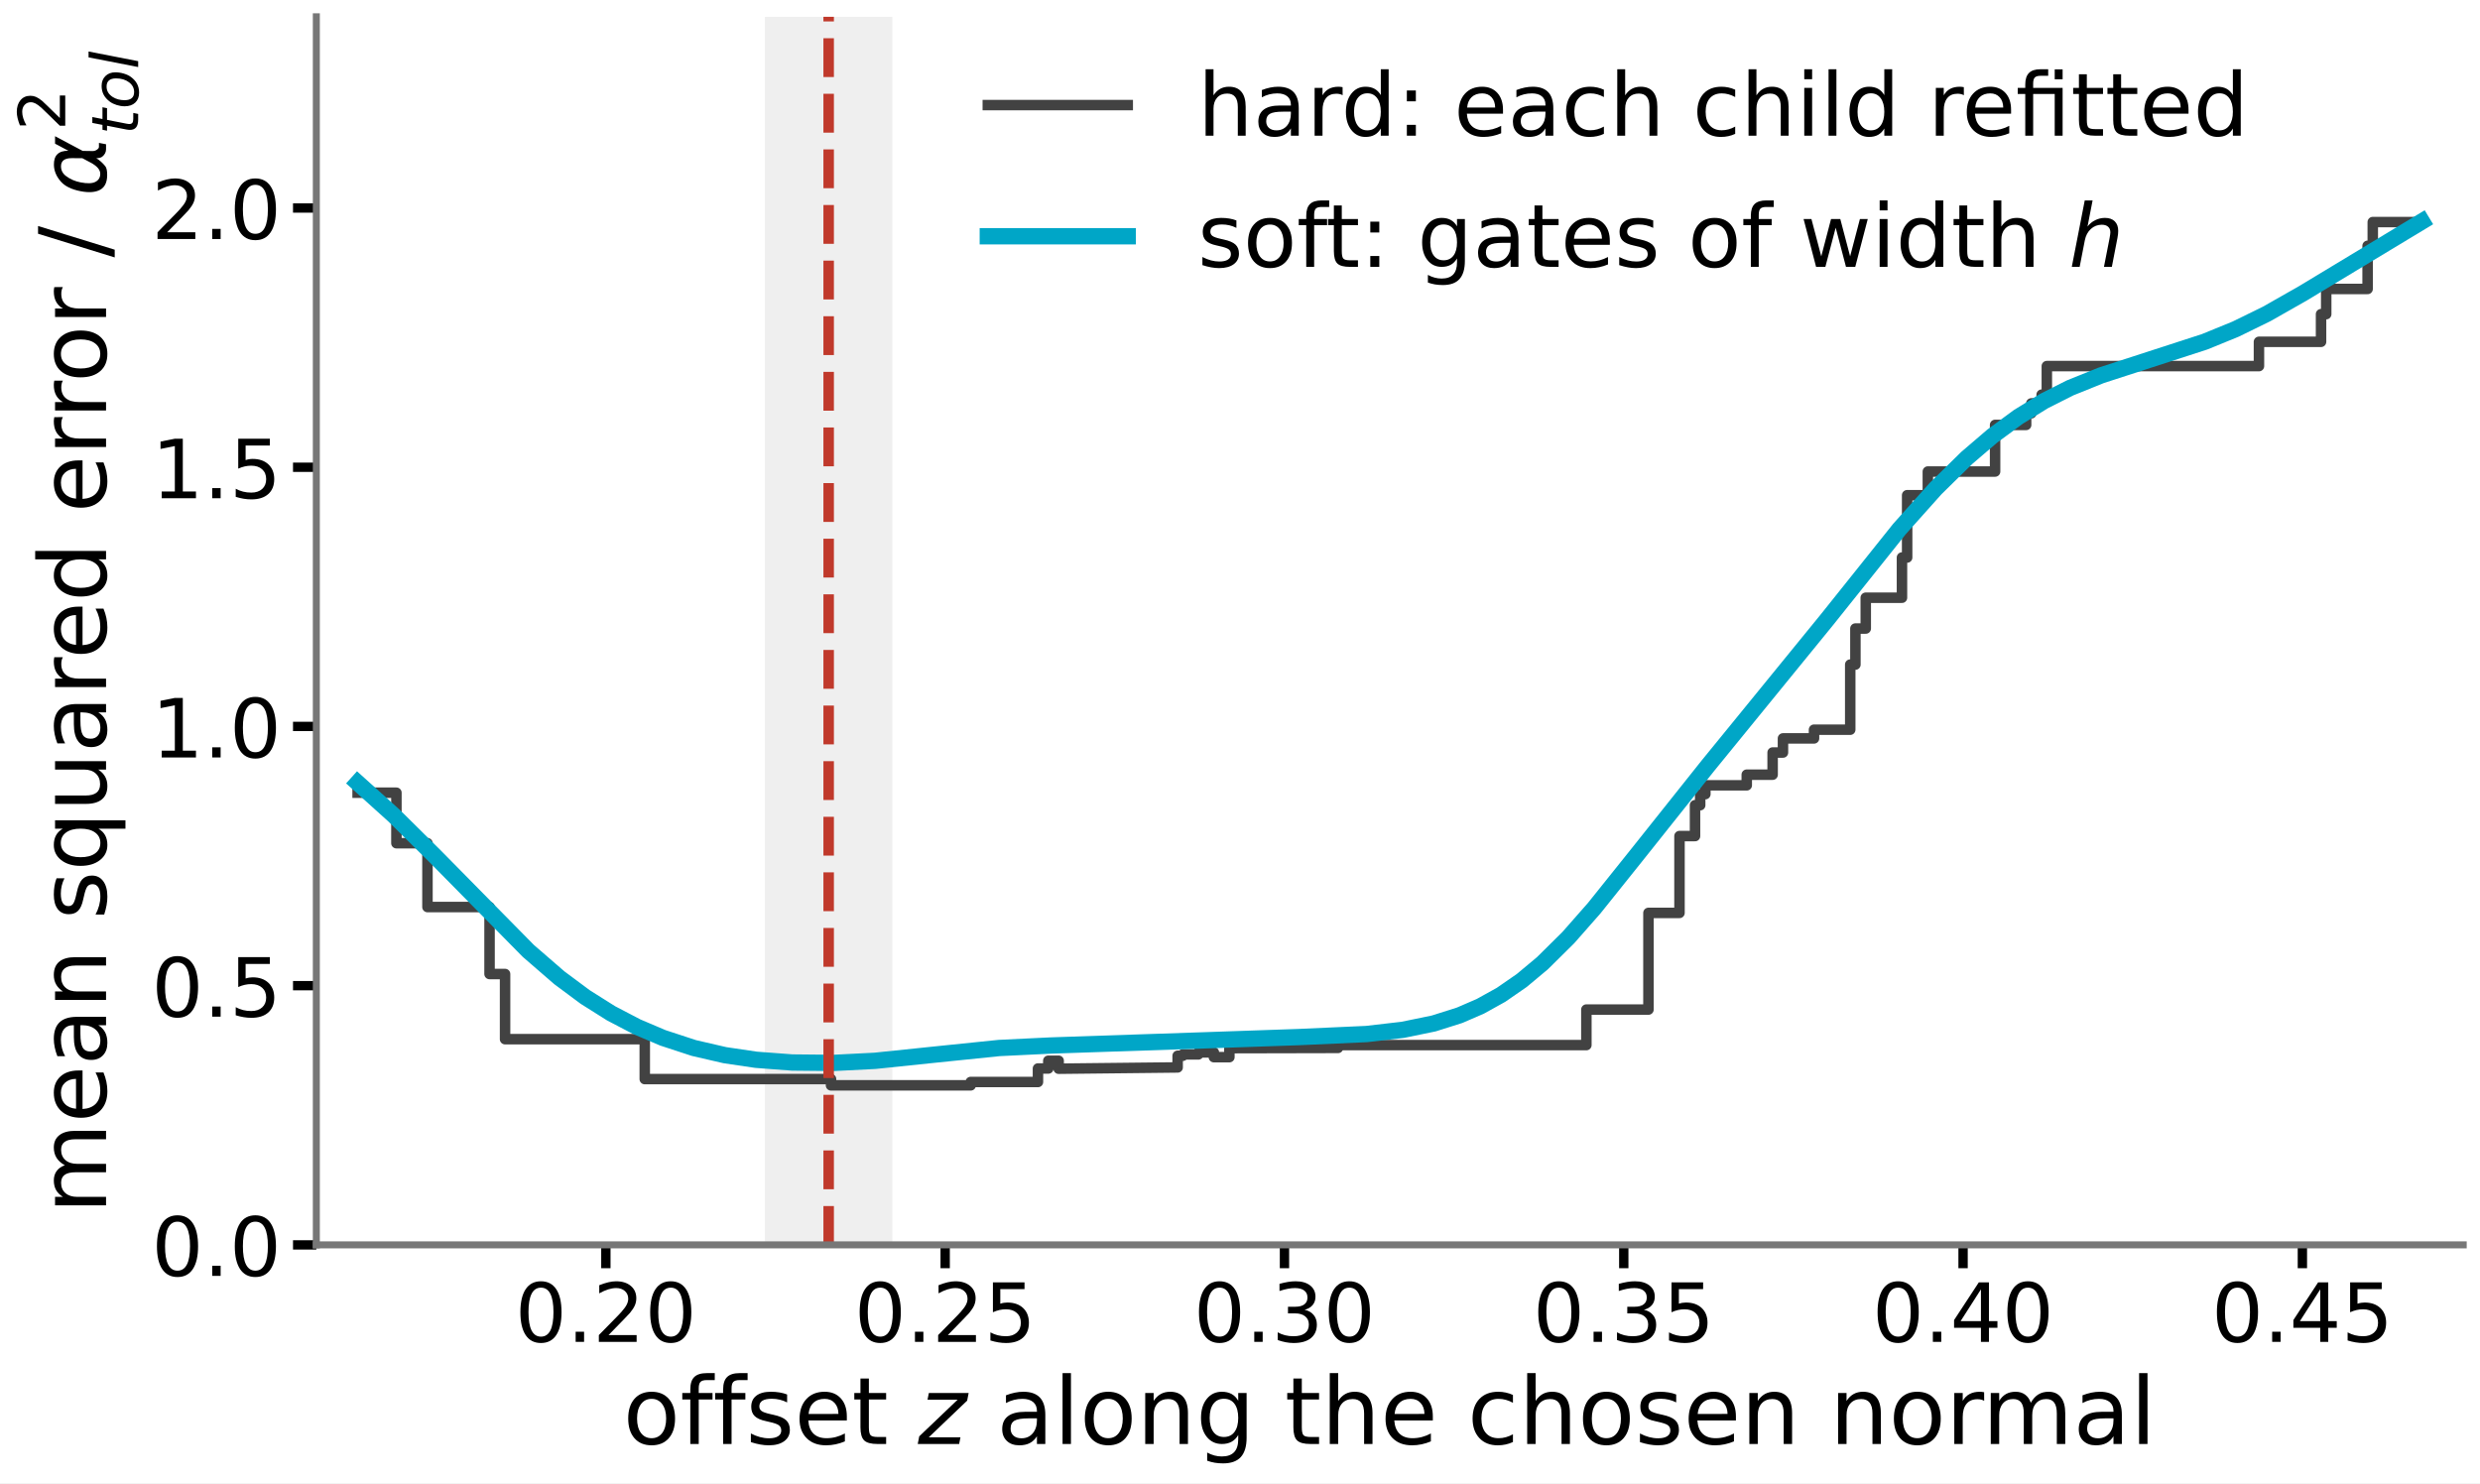
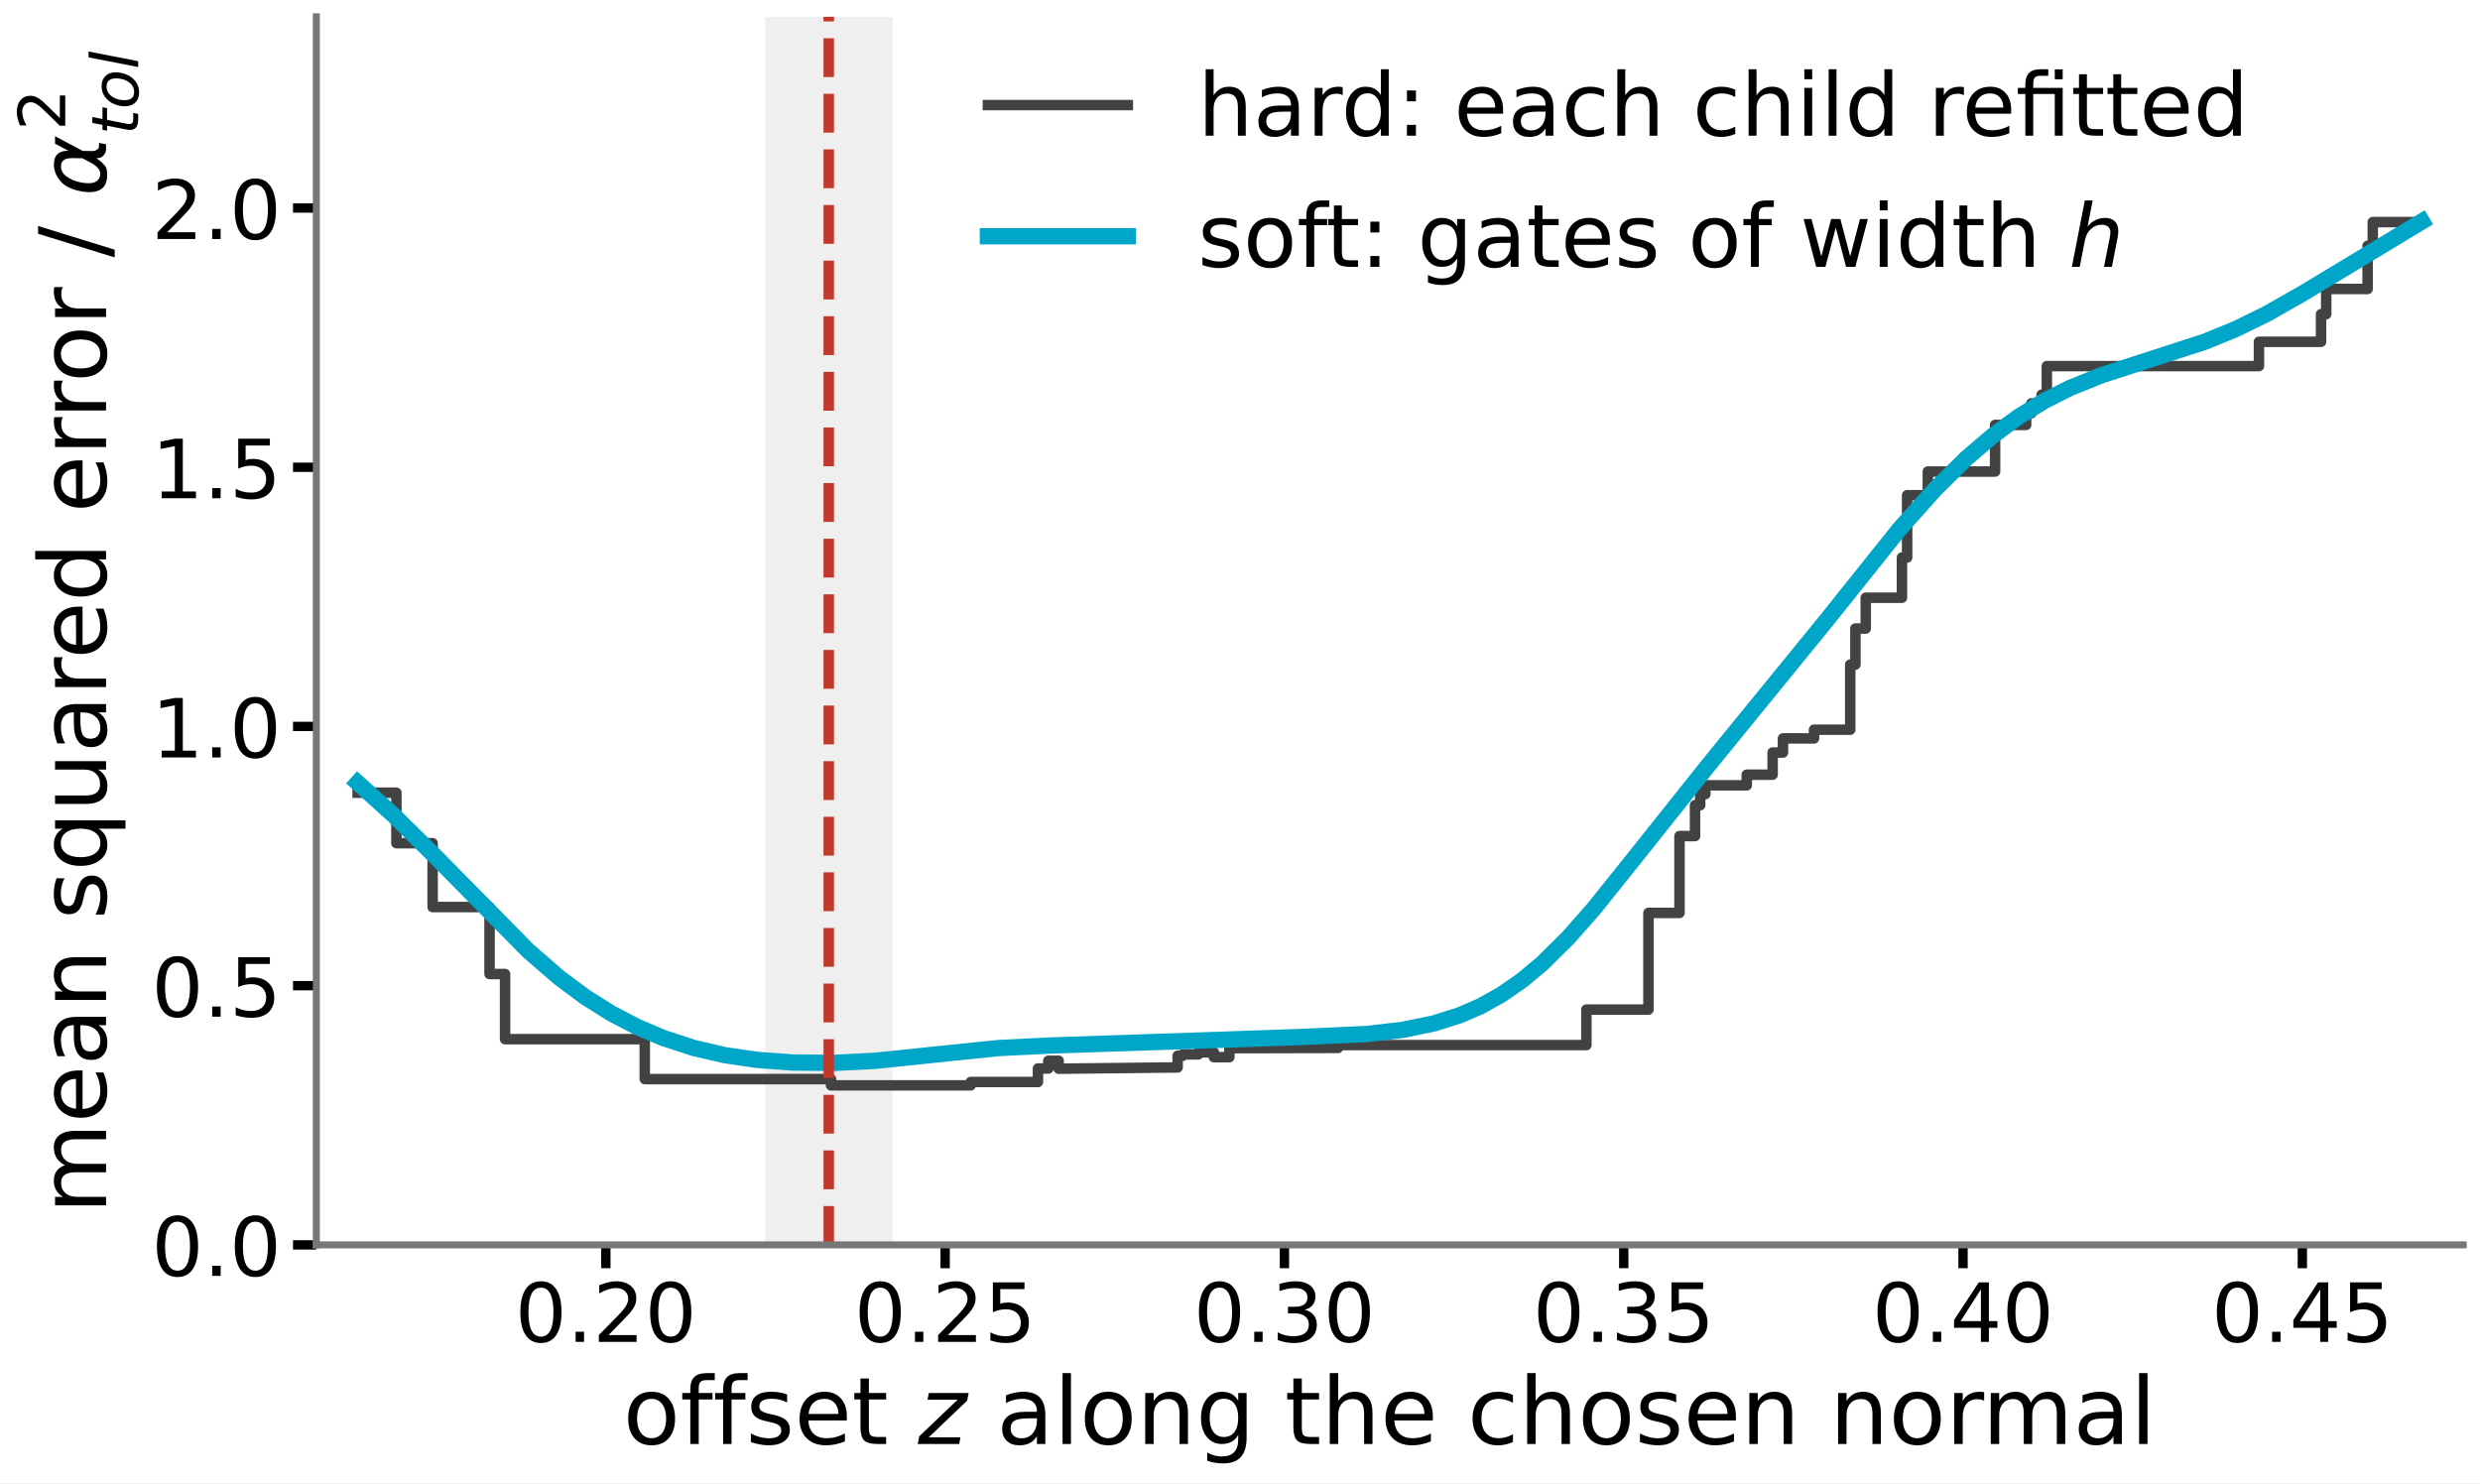
<svg xmlns="http://www.w3.org/2000/svg" xmlns:xlink="http://www.w3.org/1999/xlink" width="212.712pt" height="127.218pt" viewBox="0 0 212.712 127.218" version="1.1">
  <defs>
    <style type="text/css">*{stroke-linejoin: round; stroke-linecap: butt}</style>
  </defs>
  <g id="figure_1">
    <g id="patch_1">
      <path d="M 0 127.218  L 212.712 127.218  L 212.712 0  L 0 0  z " style="fill: #ffffff" />
    </g>
    <g id="axes_1">
      <g id="patch_2">
        <path d="M 27.132 106.776  L 211.272 106.776  L 211.272 1.44  L 27.132 1.44  z " style="fill: #ffffff" />
      </g>
      <g id="patch_3">
-         <path d="M 65.608 106.776  L 76.543 106.776  L 76.543 1.44  L 65.608 1.44  z " clip-path="url(#p9e41d659f4)" style="fill: #8a8a8a; opacity: 0.14" />
+         <path d="M 65.615 106.776  L 76.55 106.776  L 76.55 1.44  L 65.615 1.44  z " clip-path="url(#p9e41d659f4)" style="fill: #8a8a8a; opacity: 0.14" />
      </g>
      <g id="matplotlib.axis_1">
        <g id="xtick_1">
          <g id="line2d_1">
            <defs>
              <path id="m725d89b82b" d="M 0 0  L 0 2  " style="stroke: #000000; stroke-width: 0.8" />
            </defs>
            <g>
-               <use xlink:href="#m725d89b82b" x="51.966" y="106.776" style="stroke: #000000; stroke-width: 0.8" />
+               <use xlink:href="#m725d89b82b" x="51.964" y="106.776" style="stroke: #000000; stroke-width: 0.8" />
            </g>
          </g>
          <g id="text_1">
-             <g transform="translate(44.17299 115.0944) scale(0.07 -0.07)">
+             <g transform="translate(44.17132 115.0944) scale(0.07 -0.07)">
              <defs>
                <path id="DejaVuSans-13" d="M 2034 4250  Q 1547 4250 1301 3770  Q 1056 3291 1056 2328  Q 1056 1369 1301 889  Q 1547 409 2034 409  Q 2525 409 2770 889  Q 3016 1369 3016 2328  Q 3016 3291 2770 3770  Q 2525 4250 2034 4250  z M 2034 4750  Q 2819 4750 3233 4129  Q 3647 3509 3647 2328  Q 3647 1150 3233 529  Q 2819 -91 2034 -91  Q 1250 -91 836 529  Q 422 1150 422 2328  Q 422 3509 836 4129  Q 1250 4750 2034 4750  z " transform="scale(0.015625)" />
                <path id="DejaVuSans-11" d="M 684 794  L 1344 794  L 1344 0  L 684 0  L 684 794  z " transform="scale(0.015625)" />
                <path id="DejaVuSans-15" d="M 1228 531  L 3431 531  L 3431 0  L 469 0  L 469 531  Q 828 903 1448 1529  Q 2069 2156 2228 2338  Q 2531 2678 2651 2914  Q 2772 3150 2772 3378  Q 2772 3750 2511 3984  Q 2250 4219 1831 4219  Q 1534 4219 1204 4116  Q 875 4013 500 3803  L 500 4441  Q 881 4594 1212 4672  Q 1544 4750 1819 4750  Q 2544 4750 2975 4387  Q 3406 4025 3406 3419  Q 3406 3131 3298 2873  Q 3191 2616 2906 2266  Q 2828 2175 2409 1742  Q 1991 1309 1228 531  z " transform="scale(0.015625)" />
              </defs>
              <use xlink:href="#DejaVuSans-13" />
              <use xlink:href="#DejaVuSans-11" transform="translate(63.625 0)" />
              <use xlink:href="#DejaVuSans-15" transform="translate(95.40625 0)" />
              <use xlink:href="#DejaVuSans-13" transform="translate(159.0312 0)" />
            </g>
          </g>
        </g>
        <g id="xtick_2">
          <g id="line2d_2">
            <g>
-               <use xlink:href="#m725d89b82b" x="81.068" y="106.776" style="stroke: #000000; stroke-width: 0.8" />
+               <use xlink:href="#m725d89b82b" x="81.066" y="106.776" style="stroke: #000000; stroke-width: 0.8" />
            </g>
          </g>
          <g id="text_2">
-             <g transform="translate(73.27532 115.0944) scale(0.07 -0.07)">
+             <g transform="translate(73.2733 115.0944) scale(0.07 -0.07)">
              <defs>
                <path id="DejaVuSans-18" d="M 691 4666  L 3169 4666  L 3169 4134  L 1269 4134  L 1269 2991  Q 1406 3038 1543 3061  Q 1681 3084 1819 3084  Q 2600 3084 3056 2656  Q 3513 2228 3513 1497  Q 3513 744 3044 326  Q 2575 -91 1722 -91  Q 1428 -91 1123 -41  Q 819 9 494 109  L 494 744  Q 775 591 1075 516  Q 1375 441 1709 441  Q 2250 441 2565 725  Q 2881 1009 2881 1497  Q 2881 1984 2565 2268  Q 2250 2553 1709 2553  Q 1456 2553 1204 2497  Q 953 2441 691 2322  L 691 4666  z " transform="scale(0.015625)" />
              </defs>
              <use xlink:href="#DejaVuSans-13" />
              <use xlink:href="#DejaVuSans-11" transform="translate(63.625 0)" />
              <use xlink:href="#DejaVuSans-15" transform="translate(95.40625 0)" />
              <use xlink:href="#DejaVuSans-18" transform="translate(159.0312 0)" />
            </g>
          </g>
        </g>
        <g id="xtick_3">
          <g id="line2d_3">
            <g>
-               <use xlink:href="#m725d89b82b" x="110.171" y="106.776" style="stroke: #000000; stroke-width: 0.8" />
+               <use xlink:href="#m725d89b82b" x="110.168" y="106.776" style="stroke: #000000; stroke-width: 0.8" />
            </g>
          </g>
          <g id="text_3">
-             <g transform="translate(102.3776 115.0944) scale(0.07 -0.07)">
+             <g transform="translate(102.3753 115.0944) scale(0.07 -0.07)">
              <defs>
                <path id="DejaVuSans-16" d="M 2597 2516  Q 3050 2419 3304 2112  Q 3559 1806 3559 1356  Q 3559 666 3084 287  Q 2609 -91 1734 -91  Q 1441 -91 1130 -33  Q 819 25 488 141  L 488 750  Q 750 597 1062 519  Q 1375 441 1716 441  Q 2309 441 2620 675  Q 2931 909 2931 1356  Q 2931 1769 2642 2001  Q 2353 2234 1838 2234  L 1294 2234  L 1294 2753  L 1863 2753  Q 2328 2753 2575 2939  Q 2822 3125 2822 3475  Q 2822 3834 2567 4026  Q 2313 4219 1838 4219  Q 1578 4219 1281 4162  Q 984 4106 628 3988  L 628 4550  Q 988 4650 1302 4700  Q 1616 4750 1894 4750  Q 2613 4750 3031 4423  Q 3450 4097 3450 3541  Q 3450 3153 3228 2886  Q 3006 2619 2597 2516  z " transform="scale(0.015625)" />
              </defs>
              <use xlink:href="#DejaVuSans-13" />
              <use xlink:href="#DejaVuSans-11" transform="translate(63.625 0)" />
              <use xlink:href="#DejaVuSans-16" transform="translate(95.40625 0)" />
              <use xlink:href="#DejaVuSans-13" transform="translate(159.0312 0)" />
            </g>
          </g>
        </g>
        <g id="xtick_4">
          <g id="line2d_4">
            <g>
-               <use xlink:href="#m725d89b82b" x="139.273" y="106.776" style="stroke: #000000; stroke-width: 0.8" />
+               <use xlink:href="#m725d89b82b" x="139.27" y="106.776" style="stroke: #000000; stroke-width: 0.8" />
            </g>
          </g>
          <g id="text_4">
-             <g transform="translate(131.48 115.0944) scale(0.07 -0.07)">
+             <g transform="translate(131.4773 115.0944) scale(0.07 -0.07)">
              <use xlink:href="#DejaVuSans-13" />
              <use xlink:href="#DejaVuSans-11" transform="translate(63.625 0)" />
              <use xlink:href="#DejaVuSans-16" transform="translate(95.40625 0)" />
              <use xlink:href="#DejaVuSans-18" transform="translate(159.0312 0)" />
            </g>
          </g>
        </g>
        <g id="xtick_5">
          <g id="line2d_5">
            <g>
-               <use xlink:href="#m725d89b82b" x="168.375" y="106.776" style="stroke: #000000; stroke-width: 0.8" />
+               <use xlink:href="#m725d89b82b" x="168.372" y="106.776" style="stroke: #000000; stroke-width: 0.8" />
            </g>
          </g>
          <g id="text_5">
-             <g transform="translate(160.5823 115.0944) scale(0.07 -0.07)">
+             <g transform="translate(160.5792 115.0944) scale(0.07 -0.07)">
              <defs>
                <path id="DejaVuSans-17" d="M 2419 4116  L 825 1625  L 2419 1625  L 2419 4116  z M 2253 4666  L 3047 4666  L 3047 1625  L 3713 1625  L 3713 1100  L 3047 1100  L 3047 0  L 2419 0  L 2419 1100  L 313 1100  L 313 1709  L 2253 4666  z " transform="scale(0.015625)" />
              </defs>
              <use xlink:href="#DejaVuSans-13" />
              <use xlink:href="#DejaVuSans-11" transform="translate(63.625 0)" />
              <use xlink:href="#DejaVuSans-17" transform="translate(95.40625 0)" />
              <use xlink:href="#DejaVuSans-13" transform="translate(159.0312 0)" />
            </g>
          </g>
        </g>
        <g id="xtick_6">
          <g id="line2d_6">
            <g>
-               <use xlink:href="#m725d89b82b" x="197.478" y="106.776" style="stroke: #000000; stroke-width: 0.8" />
+               <use xlink:href="#m725d89b82b" x="197.474" y="106.776" style="stroke: #000000; stroke-width: 0.8" />
            </g>
          </g>
          <g id="text_6">
-             <g transform="translate(189.6846 115.0944) scale(0.07 -0.07)">
+             <g transform="translate(189.6812 115.0944) scale(0.07 -0.07)">
              <use xlink:href="#DejaVuSans-13" />
              <use xlink:href="#DejaVuSans-11" transform="translate(63.625 0)" />
              <use xlink:href="#DejaVuSans-17" transform="translate(95.40625 0)" />
              <use xlink:href="#DejaVuSans-18" transform="translate(159.0312 0)" />
            </g>
          </g>
        </g>
        <g id="text_7">
          <g transform="translate(53.44219 123.856) scale(0.08 -0.08)">
            <defs>
              <path id="DejaVuSans-52" d="M 1959 3097  Q 1497 3097 1228 2736  Q 959 2375 959 1747  Q 959 1119 1226 758  Q 1494 397 1959 397  Q 2419 397 2687 759  Q 2956 1122 2956 1747  Q 2956 2369 2687 2733  Q 2419 3097 1959 3097  z M 1959 3584  Q 2709 3584 3137 3096  Q 3566 2609 3566 1747  Q 3566 888 3137 398  Q 2709 -91 1959 -91  Q 1206 -91 779 398  Q 353 888 353 1747  Q 353 2609 779 3096  Q 1206 3584 1959 3584  z " transform="scale(0.015625)" />
              <path id="DejaVuSans-49" d="M 2375 4863  L 2375 4384  L 1825 4384  Q 1516 4384 1395 4259  Q 1275 4134 1275 3809  L 1275 3500  L 2222 3500  L 2222 3053  L 1275 3053  L 1275 0  L 697 0  L 697 3053  L 147 3053  L 147 3500  L 697 3500  L 697 3744  Q 697 4328 969 4595  Q 1241 4863 1831 4863  L 2375 4863  z " transform="scale(0.015625)" />
              <path id="DejaVuSans-56" d="M 2834 3397  L 2834 2853  Q 2591 2978 2328 3040  Q 2066 3103 1784 3103  Q 1356 3103 1142 2972  Q 928 2841 928 2578  Q 928 2378 1081 2264  Q 1234 2150 1697 2047  L 1894 2003  Q 2506 1872 2764 1633  Q 3022 1394 3022 966  Q 3022 478 2636 193  Q 2250 -91 1575 -91  Q 1294 -91 989 -36  Q 684 19 347 128  L 347 722  Q 666 556 975 473  Q 1284 391 1588 391  Q 1994 391 2212 530  Q 2431 669 2431 922  Q 2431 1156 2273 1281  Q 2116 1406 1581 1522  L 1381 1569  Q 847 1681 609 1914  Q 372 2147 372 2553  Q 372 3047 722 3315  Q 1072 3584 1716 3584  Q 2034 3584 2315 3537  Q 2597 3491 2834 3397  z " transform="scale(0.015625)" />
              <path id="DejaVuSans-48" d="M 3597 1894  L 3597 1613  L 953 1613  Q 991 1019 1311 708  Q 1631 397 2203 397  Q 2534 397 2845 478  Q 3156 559 3463 722  L 3463 178  Q 3153 47 2828 -22  Q 2503 -91 2169 -91  Q 1331 -91 842 396  Q 353 884 353 1716  Q 353 2575 817 3079  Q 1281 3584 2069 3584  Q 2775 3584 3186 3129  Q 3597 2675 3597 1894  z M 3022 2063  Q 3016 2534 2758 2815  Q 2500 3097 2075 3097  Q 1594 3097 1305 2825  Q 1016 2553 972 2059  L 3022 2063  z " transform="scale(0.015625)" />
              <path id="DejaVuSans-57" d="M 1172 4494  L 1172 3500  L 2356 3500  L 2356 3053  L 1172 3053  L 1172 1153  Q 1172 725 1289 603  Q 1406 481 1766 481  L 2356 481  L 2356 0  L 1766 0  Q 1100 0 847 248  Q 594 497 594 1153  L 594 3053  L 172 3053  L 172 3500  L 594 3500  L 594 4494  L 1172 4494  z " transform="scale(0.015625)" />
              <path id="DejaVuSans-3" transform="scale(0.015625)" />
              <path id="DejaVuSans-Oblique-5d" d="M 744 3500  L 3475 3500  L 3372 2975  L 738 459  L 2913 459  L 2822 0  L -19 0  L 84 525  L 2719 3041  L 653 3041  L 744 3500  z " transform="scale(0.015625)" />
              <path id="DejaVuSans-44" d="M 2194 1759  Q 1497 1759 1228 1600  Q 959 1441 959 1056  Q 959 750 1161 570  Q 1363 391 1709 391  Q 2188 391 2477 730  Q 2766 1069 2766 1631  L 2766 1759  L 2194 1759  z M 3341 1997  L 3341 0  L 2766 0  L 2766 531  Q 2569 213 2275 61  Q 1981 -91 1556 -91  Q 1019 -91 701 211  Q 384 513 384 1019  Q 384 1609 779 1909  Q 1175 2209 1959 2209  L 2766 2209  L 2766 2266  Q 2766 2663 2505 2880  Q 2244 3097 1772 3097  Q 1472 3097 1187 3025  Q 903 2953 641 2809  L 641 3341  Q 956 3463 1253 3523  Q 1550 3584 1831 3584  Q 2591 3584 2966 3190  Q 3341 2797 3341 1997  z " transform="scale(0.015625)" />
              <path id="DejaVuSans-4f" d="M 603 4863  L 1178 4863  L 1178 0  L 603 0  L 603 4863  z " transform="scale(0.015625)" />
              <path id="DejaVuSans-51" d="M 3513 2113  L 3513 0  L 2938 0  L 2938 2094  Q 2938 2591 2744 2837  Q 2550 3084 2163 3084  Q 1697 3084 1428 2787  Q 1159 2491 1159 1978  L 1159 0  L 581 0  L 581 3500  L 1159 3500  L 1159 2956  Q 1366 3272 1645 3428  Q 1925 3584 2291 3584  Q 2894 3584 3203 3211  Q 3513 2838 3513 2113  z " transform="scale(0.015625)" />
              <path id="DejaVuSans-4a" d="M 2906 1791  Q 2906 2416 2648 2759  Q 2391 3103 1925 3103  Q 1463 3103 1205 2759  Q 947 2416 947 1791  Q 947 1169 1205 825  Q 1463 481 1925 481  Q 2391 481 2648 825  Q 2906 1169 2906 1791  z M 3481 434  Q 3481 -459 3084 -895  Q 2688 -1331 1869 -1331  Q 1566 -1331 1297 -1286  Q 1028 -1241 775 -1147  L 775 -588  Q 1028 -725 1275 -790  Q 1522 -856 1778 -856  Q 2344 -856 2625 -561  Q 2906 -266 2906 331  L 2906 616  Q 2728 306 2450 153  Q 2172 0 1784 0  Q 1141 0 747 490  Q 353 981 353 1791  Q 353 2603 747 3093  Q 1141 3584 1784 3584  Q 2172 3584 2450 3431  Q 2728 3278 2906 2969  L 2906 3500  L 3481 3500  L 3481 434  z " transform="scale(0.015625)" />
              <path id="DejaVuSans-4b" d="M 3513 2113  L 3513 0  L 2938 0  L 2938 2094  Q 2938 2591 2744 2837  Q 2550 3084 2163 3084  Q 1697 3084 1428 2787  Q 1159 2491 1159 1978  L 1159 0  L 581 0  L 581 4863  L 1159 4863  L 1159 2956  Q 1366 3272 1645 3428  Q 1925 3584 2291 3584  Q 2894 3584 3203 3211  Q 3513 2838 3513 2113  z " transform="scale(0.015625)" />
              <path id="DejaVuSans-46" d="M 3122 3366  L 3122 2828  Q 2878 2963 2633 3030  Q 2388 3097 2138 3097  Q 1578 3097 1268 2742  Q 959 2388 959 1747  Q 959 1106 1268 751  Q 1578 397 2138 397  Q 2388 397 2633 464  Q 2878 531 3122 666  L 3122 134  Q 2881 22 2623 -34  Q 2366 -91 2075 -91  Q 1284 -91 818 406  Q 353 903 353 1747  Q 353 2603 823 3093  Q 1294 3584 2113 3584  Q 2378 3584 2631 3529  Q 2884 3475 3122 3366  z " transform="scale(0.015625)" />
              <path id="DejaVuSans-55" d="M 2631 2963  Q 2534 3019 2420 3045  Q 2306 3072 2169 3072  Q 1681 3072 1420 2755  Q 1159 2438 1159 1844  L 1159 0  L 581 0  L 581 3500  L 1159 3500  L 1159 2956  Q 1341 3275 1631 3429  Q 1922 3584 2338 3584  Q 2397 3584 2469 3576  Q 2541 3569 2628 3553  L 2631 2963  z " transform="scale(0.015625)" />
              <path id="DejaVuSans-50" d="M 3328 2828  Q 3544 3216 3844 3400  Q 4144 3584 4550 3584  Q 5097 3584 5394 3201  Q 5691 2819 5691 2113  L 5691 0  L 5113 0  L 5113 2094  Q 5113 2597 4934 2840  Q 4756 3084 4391 3084  Q 3944 3084 3684 2787  Q 3425 2491 3425 1978  L 3425 0  L 2847 0  L 2847 2094  Q 2847 2600 2669 2842  Q 2491 3084 2119 3084  Q 1678 3084 1418 2786  Q 1159 2488 1159 1978  L 1159 0  L 581 0  L 581 3500  L 1159 3500  L 1159 2956  Q 1356 3278 1631 3431  Q 1906 3584 2284 3584  Q 2666 3584 2933 3390  Q 3200 3197 3328 2828  z " transform="scale(0.015625)" />
            </defs>
            <use xlink:href="#DejaVuSans-52" transform="translate(0 0.015625)" />
            <use xlink:href="#DejaVuSans-49" transform="translate(61.18164 0.015625)" />
            <use xlink:href="#DejaVuSans-49" transform="translate(96.38672 0.015625)" />
            <use xlink:href="#DejaVuSans-56" transform="translate(131.5918 0.015625)" />
            <use xlink:href="#DejaVuSans-48" transform="translate(183.6914 0.015625)" />
            <use xlink:href="#DejaVuSans-57" transform="translate(245.2148 0.015625)" />
            <use xlink:href="#DejaVuSans-3" transform="translate(284.4238 0.015625)" />
            <use xlink:href="#DejaVuSans-Oblique-5d" transform="translate(316.2109 0.015625)" />
            <use xlink:href="#DejaVuSans-3" transform="translate(368.7012 0.015625)" />
            <use xlink:href="#DejaVuSans-44" transform="translate(400.4883 0.015625)" />
            <use xlink:href="#DejaVuSans-4f" transform="translate(461.7676 0.015625)" />
            <use xlink:href="#DejaVuSans-52" transform="translate(489.5508 0.015625)" />
            <use xlink:href="#DejaVuSans-51" transform="translate(550.7324 0.015625)" />
            <use xlink:href="#DejaVuSans-4a" transform="translate(614.1113 0.015625)" />
            <use xlink:href="#DejaVuSans-3" transform="translate(677.5879 0.015625)" />
            <use xlink:href="#DejaVuSans-57" transform="translate(709.375 0.015625)" />
            <use xlink:href="#DejaVuSans-4b" transform="translate(748.584 0.015625)" />
            <use xlink:href="#DejaVuSans-48" transform="translate(811.9629 0.015625)" />
            <use xlink:href="#DejaVuSans-3" transform="translate(873.4863 0.015625)" />
            <use xlink:href="#DejaVuSans-46" transform="translate(905.2734 0.015625)" />
            <use xlink:href="#DejaVuSans-4b" transform="translate(960.2539 0.015625)" />
            <use xlink:href="#DejaVuSans-52" transform="translate(1023.633 0.015625)" />
            <use xlink:href="#DejaVuSans-56" transform="translate(1084.814 0.015625)" />
            <use xlink:href="#DejaVuSans-48" transform="translate(1136.914 0.015625)" />
            <use xlink:href="#DejaVuSans-51" transform="translate(1198.438 0.015625)" />
            <use xlink:href="#DejaVuSans-3" transform="translate(1261.816 0.015625)" />
            <use xlink:href="#DejaVuSans-51" transform="translate(1293.604 0.015625)" />
            <use xlink:href="#DejaVuSans-52" transform="translate(1356.982 0.015625)" />
            <use xlink:href="#DejaVuSans-55" transform="translate(1418.164 0.015625)" />
            <use xlink:href="#DejaVuSans-50" transform="translate(1457.277 0.015625)" />
            <use xlink:href="#DejaVuSans-44" transform="translate(1554.689 0.015625)" />
            <use xlink:href="#DejaVuSans-4f" transform="translate(1615.969 0.015625)" />
          </g>
        </g>
      </g>
      <g id="matplotlib.axis_2">
        <g id="ytick_1">
          <g id="line2d_7">
            <defs>
              <path id="mb939f13958" d="M 0 0  L -2 0  " style="stroke: #000000; stroke-width: 0.8" />
            </defs>
            <g>
              <use xlink:href="#mb939f13958" x="27.132" y="106.776" style="stroke: #000000; stroke-width: 0.8" />
            </g>
          </g>
          <g id="text_8">
            <g transform="translate(13 109.4352) scale(0.07 -0.07)">
              <use xlink:href="#DejaVuSans-13" />
              <use xlink:href="#DejaVuSans-11" transform="translate(63.625 0)" />
              <use xlink:href="#DejaVuSans-13" transform="translate(95.40625 0)" />
            </g>
          </g>
        </g>
        <g id="ytick_2">
          <g id="line2d_8">
            <g>
              <use xlink:href="#mb939f13958" x="27.132" y="84.543" style="stroke: #000000; stroke-width: 0.8" />
            </g>
          </g>
          <g id="text_9">
-             <g transform="translate(13 87.20173) scale(0.07 -0.07)">
+             <g transform="translate(13 87.202) scale(0.07 -0.07)">
              <use xlink:href="#DejaVuSans-13" />
              <use xlink:href="#DejaVuSans-11" transform="translate(63.625 0)" />
              <use xlink:href="#DejaVuSans-18" transform="translate(95.40625 0)" />
            </g>
          </g>
        </g>
        <g id="ytick_3">
          <g id="line2d_9">
            <g>
-               <use xlink:href="#mb939f13958" x="27.132" y="62.309" style="stroke: #000000; stroke-width: 0.8" />
+               <use xlink:href="#mb939f13958" x="27.132" y="62.31" style="stroke: #000000; stroke-width: 0.8" />
            </g>
          </g>
          <g id="text_10">
-             <g transform="translate(13 64.96827) scale(0.07 -0.07)">
+             <g transform="translate(13 64.96882) scale(0.07 -0.07)">
              <defs>
                <path id="DejaVuSans-14" d="M 794 531  L 1825 531  L 1825 4091  L 703 3866  L 703 4441  L 1819 4666  L 2450 4666  L 2450 531  L 3481 531  L 3481 0  L 794 0  L 794 531  z " transform="scale(0.015625)" />
              </defs>
              <use xlink:href="#DejaVuSans-14" />
              <use xlink:href="#DejaVuSans-11" transform="translate(63.625 0)" />
              <use xlink:href="#DejaVuSans-13" transform="translate(95.40625 0)" />
            </g>
          </g>
        </g>
        <g id="ytick_4">
          <g id="line2d_10">
            <g>
              <use xlink:href="#mb939f13958" x="27.132" y="40.076" style="stroke: #000000; stroke-width: 0.8" />
            </g>
          </g>
          <g id="text_11">
-             <g transform="translate(13 42.73482) scale(0.07 -0.07)">
+             <g transform="translate(13 42.73564) scale(0.07 -0.07)">
              <use xlink:href="#DejaVuSans-14" />
              <use xlink:href="#DejaVuSans-11" transform="translate(63.625 0)" />
              <use xlink:href="#DejaVuSans-18" transform="translate(95.40625 0)" />
            </g>
          </g>
        </g>
        <g id="ytick_5">
          <g id="line2d_11">
            <g>
-               <use xlink:href="#mb939f13958" x="27.132" y="17.842" style="stroke: #000000; stroke-width: 0.8" />
+               <use xlink:href="#mb939f13958" x="27.132" y="17.843" style="stroke: #000000; stroke-width: 0.8" />
            </g>
          </g>
          <g id="text_12">
-             <g transform="translate(13 20.50137) scale(0.07 -0.07)">
+             <g transform="translate(13 20.50247) scale(0.07 -0.07)">
              <use xlink:href="#DejaVuSans-15" />
              <use xlink:href="#DejaVuSans-11" transform="translate(63.625 0)" />
              <use xlink:href="#DejaVuSans-13" transform="translate(95.40625 0)" />
            </g>
          </g>
        </g>
        <g id="text_13">
          <g transform="translate(9.12 104.108) rotate(-90) scale(0.08 -0.08)">
            <defs>
              <path id="DejaVuSans-54" d="M 947 1747  Q 947 1113 1208 752  Q 1469 391 1925 391  Q 2381 391 2643 752  Q 2906 1113 2906 1747  Q 2906 2381 2643 2742  Q 2381 3103 1925 3103  Q 1469 3103 1208 2742  Q 947 2381 947 1747  z M 2906 525  Q 2725 213 2448 61  Q 2172 -91 1784 -91  Q 1150 -91 751 415  Q 353 922 353 1747  Q 353 2572 751 3078  Q 1150 3584 1784 3584  Q 2172 3584 2448 3432  Q 2725 3281 2906 2969  L 2906 3500  L 3481 3500  L 3481 -1331  L 2906 -1331  L 2906 525  z " transform="scale(0.015625)" />
              <path id="DejaVuSans-58" d="M 544 1381  L 544 3500  L 1119 3500  L 1119 1403  Q 1119 906 1312 657  Q 1506 409 1894 409  Q 2359 409 2629 706  Q 2900 1003 2900 1516  L 2900 3500  L 3475 3500  L 3475 0  L 2900 0  L 2900 538  Q 2691 219 2414 64  Q 2138 -91 1772 -91  Q 1169 -91 856 284  Q 544 659 544 1381  z M 1991 3584  L 1991 3584  z " transform="scale(0.015625)" />
              <path id="DejaVuSans-47" d="M 2906 2969  L 2906 4863  L 3481 4863  L 3481 0  L 2906 0  L 2906 525  Q 2725 213 2448 61  Q 2172 -91 1784 -91  Q 1150 -91 751 415  Q 353 922 353 1747  Q 353 2572 751 3078  Q 1150 3584 1784 3584  Q 2172 3584 2448 3432  Q 2725 3281 2906 2969  z M 947 1747  Q 947 1113 1208 752  Q 1469 391 1925 391  Q 2381 391 2643 752  Q 2906 1113 2906 1747  Q 2906 2381 2643 2742  Q 2381 3103 1925 3103  Q 1469 3103 1208 2742  Q 947 2381 947 1747  z " transform="scale(0.015625)" />
              <path id="DejaVuSans-12" d="M 1625 4666  L 2156 4666  L 531 -594  L 0 -594  L 1625 4666  z " transform="scale(0.015625)" />
              <path id="DejaVuSans-Oblique-345" d="M 2619 1628  L 2622 2350  Q 2625 3088 2069 3091  Q 1653 3094 1394 2747  Q 1069 2319 959 1747  Q 825 1059 994 731  Q 1169 397 1547 397  Q 1966 397 2319 1063  L 2619 1628  z M 2166 3578  Q 3141 3594 3128 2584  Q 3128 2584 3616 3500  L 4128 3500  L 3119 1603  L 3109 919  Q 3109 766 3194 638  Q 3291 488 3391 488  L 3669 488  L 3575 0  L 3228 0  Q 2934 0 2722 263  Q 2622 394 2619 669  Q 2416 334 2066 50  Q 1900 -81 1453 -78  Q 722 -72 456 397  Q 184 884 353 1747  Q 534 2675 1009 3097  Q 1544 3569 2166 3578  z " transform="scale(0.015625)" />
              <path id="DejaVuSans-Oblique-57" d="M 2706 3500  L 2619 3053  L 1472 3053  L 1100 1153  Q 1081 1047 1072 975  Q 1063 903 1063 863  Q 1063 663 1183 572  Q 1303 481 1569 481  L 2150 481  L 2053 0  L 1503 0  Q 991 0 739 200  Q 488 400 488 806  Q 488 878 497 964  Q 506 1050 525 1153  L 897 3053  L 409 3053  L 500 3500  L 978 3500  L 1172 4494  L 1747 4494  L 1556 3500  L 2706 3500  z " transform="scale(0.015625)" />
              <path id="DejaVuSans-Oblique-52" d="M 1625 -91  Q 1009 -91 651 289  Q 294 669 294 1325  Q 294 1706 417 2101  Q 541 2497 738 2766  Q 1047 3184 1428 3384  Q 1809 3584 2291 3584  Q 2888 3584 3255 3212  Q 3622 2841 3622 2241  Q 3622 1825 3500 1412  Q 3378 1000 3181 728  Q 2875 309 2494 109  Q 2113 -91 1625 -91  z M 891 1344  Q 891 869 1089 633  Q 1288 397 1691 397  Q 2269 397 2648 901  Q 3028 1406 3028 2181  Q 3028 2634 2825 2865  Q 2622 3097 2228 3097  Q 1903 3097 1650 2945  Q 1397 2794 1197 2484  Q 1050 2253 970 1956  Q 891 1659 891 1344  z " transform="scale(0.015625)" />
              <path id="DejaVuSans-Oblique-4f" d="M 1172 4863  L 1747 4863  L 800 0  L 225 0  L 1172 4863  z " transform="scale(0.015625)" />
            </defs>
            <use xlink:href="#DejaVuSans-50" transform="translate(0 0.296875)" />
            <use xlink:href="#DejaVuSans-48" transform="translate(97.41211 0.296875)" />
            <use xlink:href="#DejaVuSans-44" transform="translate(158.9355 0.296875)" />
            <use xlink:href="#DejaVuSans-51" transform="translate(220.2148 0.296875)" />
            <use xlink:href="#DejaVuSans-3" transform="translate(283.5938 0.296875)" />
            <use xlink:href="#DejaVuSans-56" transform="translate(315.3809 0.296875)" />
            <use xlink:href="#DejaVuSans-54" transform="translate(367.4805 0.296875)" />
            <use xlink:href="#DejaVuSans-58" transform="translate(430.957 0.296875)" />
            <use xlink:href="#DejaVuSans-44" transform="translate(494.3359 0.296875)" />
            <use xlink:href="#DejaVuSans-55" transform="translate(555.6152 0.296875)" />
            <use xlink:href="#DejaVuSans-48" transform="translate(594.7285 0.296875)" />
            <use xlink:href="#DejaVuSans-47" transform="translate(656.252 0.296875)" />
            <use xlink:href="#DejaVuSans-3" transform="translate(719.7285 0.296875)" />
            <use xlink:href="#DejaVuSans-48" transform="translate(751.5156 0.296875)" />
            <use xlink:href="#DejaVuSans-55" transform="translate(813.0391 0.296875)" />
            <use xlink:href="#DejaVuSans-55" transform="translate(852.1523 0.296875)" />
            <use xlink:href="#DejaVuSans-52" transform="translate(891.2656 0.296875)" />
            <use xlink:href="#DejaVuSans-55" transform="translate(952.4473 0.296875)" />
            <use xlink:href="#DejaVuSans-3" transform="translate(993.5605 0.296875)" />
            <use xlink:href="#DejaVuSans-12" transform="translate(1025.348 0.296875)" />
            <use xlink:href="#DejaVuSans-3" transform="translate(1059.039 0.296875)" />
            <use xlink:href="#DejaVuSans-Oblique-345" transform="translate(1090.826 0.296875)" />
            <use xlink:href="#DejaVuSans-15" transform="translate(1161.416 44.04688) scale(0.7)" />
            <use xlink:href="#DejaVuSans-Oblique-57" transform="translate(1156.744 -34.14219) scale(0.7)" />
            <use xlink:href="#DejaVuSans-Oblique-52" transform="translate(1184.19 -34.14219) scale(0.7)" />
            <use xlink:href="#DejaVuSans-Oblique-4f" transform="translate(1227.018 -34.14219) scale(0.7)" />
          </g>
        </g>
      </g>
      <g id="line2d_12">
-         <path d="M 30.673 67.993  L 34.001 67.993  L 34.001 72.324  L 36.664 72.324  L 36.664 77.799  L 41.989 77.799  L 41.989 83.544  L 43.32 83.544  L 43.32 89.133  L 55.302 89.133  L 55.302 92.556  L 71.277 92.556  L 71.277 93.093  L 83.258 93.093  L 83.258 92.805  L 89.027 92.805  L 89.027 91.648  L 89.914 91.648  L 89.914 90.984  L 90.802 90.984  L 90.802 91.667  L 101.008 91.556  L 101.008 90.556  L 101.452 90.556  L 101.452 90.44  L 102.783 90.44  L 102.783 90.267  L 104.115 90.267  L 104.115 90.675  L 105.446 90.675  L 105.446 89.903  L 114.765 89.882  L 114.765 89.639  L 136.065 89.639  L 136.065 86.594  L 141.39 86.594  L 141.39 78.303  L 144.052 78.303  L 144.052 71.712  L 145.384 71.712  L 145.384 69.064  L 145.827 69.064  L 145.827 68.115  L 146.271 68.115  L 146.271 67.358  L 149.821 67.358  L 149.821 66.447  L 152.04 66.447  L 152.04 64.547  L 152.927 64.547  L 152.927 63.336  L 155.59 63.336  L 155.59 62.588  L 158.696 62.588  L 158.696 57.003  L 159.14 57.003  L 159.14 53.912  L 160.028 53.912  L 160.028 51.269  L 163.134 51.269  L 163.134 47.82  L 163.578 47.82  L 163.578 42.476  L 165.353 42.476  L 165.353 40.445  L 171.121 40.445  L 171.121 36.446  L 173.784 36.446  L 173.784 35.449  L 174.228 35.449  L 174.228 34.6  L 175.115 34.6  L 175.115 33.851  L 175.559 33.851  L 175.559 31.401  L 193.753 31.401  L 193.753 29.318  L 199.078 29.318  L 199.078 26.945  L 199.522 26.945  L 199.522 24.785  L 203.072 24.785  L 203.072 21.084  L 203.515 21.084  L 203.515 19.048  L 207.731 19.048  L 207.731 19.048  " clip-path="url(#p9e41d659f4)" style="fill: none; stroke: #424242; stroke-width: 0.9; stroke-linecap: square" />
+         <path d="M 30.673 67.993  L 34.001 67.993  L 34.001 72.324  L 37.108 72.324  L 37.108 77.799  L 41.989 77.799  L 41.989 83.545  L 43.32 83.545  L 43.32 89.133  L 55.302 89.133  L 55.302 92.557  L 71.277 92.557  L 71.277 93.094  L 83.258 93.094  L 83.258 92.805  L 89.027 92.805  L 89.027 91.648  L 89.914 91.648  L 89.914 90.984  L 90.802 90.984  L 90.802 91.667  L 101.008 91.556  L 101.008 90.556  L 101.452 90.556  L 101.452 90.44  L 102.783 90.44  L 102.783 90.267  L 104.115 90.267  L 104.115 90.675  L 105.446 90.675  L 105.446 89.903  L 114.765 89.882  L 114.765 89.639  L 136.065 89.639  L 136.065 86.594  L 141.39 86.594  L 141.39 78.303  L 144.052 78.303  L 144.052 71.713  L 145.384 71.713  L 145.384 69.065  L 145.827 69.065  L 145.827 68.116  L 146.271 68.116  L 146.271 67.358  L 149.821 67.358  L 149.821 66.448  L 152.04 66.448  L 152.04 64.548  L 152.927 64.548  L 152.927 63.336  L 155.59 63.336  L 155.59 62.589  L 158.696 62.589  L 158.696 57.004  L 159.14 57.004  L 159.14 53.913  L 160.028 53.913  L 160.028 51.27  L 163.134 51.27  L 163.134 47.82  L 163.578 47.82  L 163.578 42.476  L 165.353 42.476  L 165.353 40.446  L 171.121 40.446  L 171.121 36.447  L 173.784 36.447  L 173.784 35.45  L 174.228 35.45  L 174.228 34.601  L 175.115 34.601  L 175.115 33.852  L 175.559 33.852  L 175.559 31.402  L 193.753 31.402  L 193.753 29.318  L 199.078 29.318  L 199.078 26.946  L 199.522 26.946  L 199.522 24.786  L 203.072 24.786  L 203.072 21.085  L 203.515 21.085  L 203.515 19.049  L 207.731 19.049  L 207.731 19.049  " clip-path="url(#p9e41d659f4)" style="fill: none; stroke: #424242; stroke-width: 0.9; stroke-linecap: square" />
      </g>
      <g id="line2d_13">
-         <path d="M 30.673 67.143  L 33.78 69.942  L 37.33 73.458  L 45.317 81.564  L 47.98 83.87  L 50.199 85.52  L 52.417 86.917  L 54.636 88.076  L 56.855 89.019  L 59.517 89.891  L 62.18 90.506  L 64.842 90.899  L 67.949 91.134  L 71.499 91.169  L 75.049 90.99  L 79.93 90.482  L 85.699 89.89  L 90.136 89.676  L 103.449 89.228  L 111.436 88.952  L 117.205 88.692  L 120.312 88.333  L 122.974 87.785  L 125.193 87.083  L 126.968 86.315  L 128.743 85.33  L 130.518 84.103  L 132.293 82.621  L 134.512 80.425  L 136.73 77.905  L 140.28 73.473  L 146.493 65.672  L 156.699 53.155  L 162.912 45.382  L 166.018 41.907  L 168.681 39.288  L 170.899 37.388  L 173.118 35.755  L 175.337 34.388  L 177.556 33.269  L 180.218 32.195  L 183.768 31.043  L 189.093 29.316  L 191.756 28.228  L 194.418 26.924  L 197.525 25.158  L 207.731 18.996  L 207.731 18.996  " clip-path="url(#p9e41d659f4)" style="fill: none; stroke: #00a6c7; stroke-width: 1.4; stroke-linecap: square" />
+         <path d="M 30.673 67.142  L 33.78 69.942  L 37.33 73.457  L 45.317 81.562  L 47.98 83.869  L 50.199 85.52  L 52.417 86.916  L 54.636 88.075  L 56.855 89.019  L 59.517 89.892  L 62.18 90.507  L 64.842 90.9  L 67.949 91.134  L 71.499 91.169  L 75.049 90.99  L 79.93 90.482  L 85.699 89.89  L 90.136 89.676  L 103.449 89.229  L 111.436 88.953  L 117.205 88.692  L 120.312 88.334  L 122.974 87.786  L 125.193 87.085  L 126.968 86.317  L 128.743 85.332  L 130.518 84.105  L 132.293 82.625  L 134.512 80.429  L 136.73 77.91  L 140.28 73.478  L 146.493 65.677  L 156.699 53.161  L 162.912 45.388  L 166.018 41.913  L 168.681 39.293  L 170.899 37.392  L 173.118 35.758  L 175.337 34.39  L 177.556 33.271  L 180.218 32.196  L 183.768 31.044  L 189.093 29.316  L 191.756 28.228  L 194.418 26.924  L 197.525 25.158  L 207.731 18.996  L 207.731 18.996  " clip-path="url(#p9e41d659f4)" style="fill: none; stroke: #00a6c7; stroke-width: 1.4; stroke-linecap: square" />
      </g>
      <g id="line2d_14">
-         <path d="M 71.075 106.776  L 71.075 1.44  " clip-path="url(#p9e41d659f4)" style="fill: none; stroke-dasharray: 3.33,1.44; stroke-dashoffset: 0; stroke: #c0392b; stroke-width: 0.9" />
+         <path d="M 71.082 106.776  L 71.082 1.44  " clip-path="url(#p9e41d659f4)" style="fill: none; stroke-dasharray: 3.33,1.44; stroke-dashoffset: 0; stroke: #c0392b; stroke-width: 0.9" />
      </g>
      <g id="patch_4">
        <path d="M 27.132 106.776  L 27.132 1.44  " style="fill: none; stroke: #777777; stroke-width: 0.6; stroke-linejoin: miter; stroke-linecap: square" />
      </g>
      <g id="patch_5">
        <path d="M 27.132 106.776  L 211.272 106.776  " style="fill: none; stroke: #777777; stroke-width: 0.6; stroke-linejoin: miter; stroke-linecap: square" />
      </g>
      <g id="legend_1">
        <g id="line2d_15">
-           <path d="M 84.726 9.014  L 87.726 9.014  L 87.726 9.014  L 93.726 9.014  L 93.726 9.014  L 96.726 9.014  " style="fill: none; stroke: #424242; stroke-width: 0.9; stroke-linecap: square" />
+           <path d="M 84.733 9.014  L 87.733 9.014  L 87.733 9.014  L 93.733 9.014  L 93.733 9.014  L 96.733 9.014  " style="fill: none; stroke: #424242; stroke-width: 0.9; stroke-linecap: square" />
        </g>
        <g id="text_14">
-           <g transform="translate(102.7259 11.63883) scale(0.075 -0.075)">
+           <g transform="translate(102.7325 11.63883) scale(0.075 -0.075)">
            <defs>
              <path id="DejaVuSans-1d" d="M 750 794  L 1409 794  L 1409 0  L 750 0  L 750 794  z M 750 3309  L 1409 3309  L 1409 2516  L 750 2516  L 750 3309  z " transform="scale(0.015625)" />
              <path id="DejaVuSans-4c" d="M 603 3500  L 1178 3500  L 1178 0  L 603 0  L 603 3500  z M 603 4863  L 1178 4863  L 1178 4134  L 603 4134  L 603 4863  z " transform="scale(0.015625)" />
              <path id="DejaVuSans-13af" d="M 3431 3500  L 3431 0  L 2853 0  L 2853 3053  L 1275 3053  L 1275 0  L 697 0  L 697 3053  L 147 3053  L 147 3500  L 697 3500  L 697 3744  Q 697 4316 967 4589  Q 1238 4863 1797 4863  L 2375 4863  L 2375 4384  L 1825 4384  Q 1516 4384 1395 4259  Q 1275 4134 1275 3809  L 1275 3500  L 3431 3500  z M 2853 4856  L 3431 4856  L 3431 4128  L 2853 4128  L 2853 4856  z " transform="scale(0.015625)" />
            </defs>
            <use xlink:href="#DejaVuSans-4b" />
            <use xlink:href="#DejaVuSans-44" transform="translate(63.375 0)" />
            <use xlink:href="#DejaVuSans-55" transform="translate(124.6562 0)" />
            <use xlink:href="#DejaVuSans-47" transform="translate(164.0156 0)" />
            <use xlink:href="#DejaVuSans-1d" transform="translate(227.5 0)" />
            <use xlink:href="#DejaVuSans-3" transform="translate(261.1875 0)" />
            <use xlink:href="#DejaVuSans-48" transform="translate(292.9688 0)" />
            <use xlink:href="#DejaVuSans-44" transform="translate(354.5 0)" />
            <use xlink:href="#DejaVuSans-46" transform="translate(415.7812 0)" />
            <use xlink:href="#DejaVuSans-4b" transform="translate(470.7656 0)" />
            <use xlink:href="#DejaVuSans-3" transform="translate(534.1406 0)" />
            <use xlink:href="#DejaVuSans-46" transform="translate(565.9219 0)" />
            <use xlink:href="#DejaVuSans-4b" transform="translate(620.9062 0)" />
            <use xlink:href="#DejaVuSans-4c" transform="translate(684.2812 0)" />
            <use xlink:href="#DejaVuSans-4f" transform="translate(712.0625 0)" />
            <use xlink:href="#DejaVuSans-47" transform="translate(739.8438 0)" />
            <use xlink:href="#DejaVuSans-3" transform="translate(803.3281 0)" />
            <use xlink:href="#DejaVuSans-55" transform="translate(835.1094 0)" />
            <use xlink:href="#DejaVuSans-48" transform="translate(874.0156 0)" />
            <use xlink:href="#DejaVuSans-13af" transform="translate(935.5469 0)" />
            <use xlink:href="#DejaVuSans-57" transform="translate(998.5312 0)" />
            <use xlink:href="#DejaVuSans-57" transform="translate(1037.734 0)" />
            <use xlink:href="#DejaVuSans-48" transform="translate(1076.938 0)" />
            <use xlink:href="#DejaVuSans-47" transform="translate(1138.469 0)" />
          </g>
        </g>
        <g id="line2d_16">
-           <path d="M 84.726 20.266  L 90.726 20.266  L 96.726 20.266  " style="fill: none; stroke: #00a6c7; stroke-width: 1.4; stroke-linecap: square" />
+           <path d="M 84.733 20.266  L 90.733 20.266  L 96.733 20.266  " style="fill: none; stroke: #00a6c7; stroke-width: 1.4; stroke-linecap: square" />
        </g>
        <g id="text_15">
-           <g transform="translate(102.7259 22.89059) scale(0.075 -0.075)">
+           <g transform="translate(102.7325 22.89059) scale(0.075 -0.075)">
            <defs>
              <path id="DejaVuSans-5a" d="M 269 3500  L 844 3500  L 1563 769  L 2278 3500  L 2956 3500  L 3675 769  L 4391 3500  L 4966 3500  L 4050 0  L 3372 0  L 2619 2869  L 1863 0  L 1184 0  L 269 3500  z " transform="scale(0.015625)" />
              <path id="DejaVuSans-Oblique-4b" d="M 3566 2113  L 3156 0  L 2578 0  L 2988 2091  Q 3016 2238 3031 2350  Q 3047 2463 3047 2528  Q 3047 2791 2881 2937  Q 2716 3084 2419 3084  Q 1956 3084 1617 2771  Q 1278 2459 1178 1941  L 800 0  L 225 0  L 1172 4863  L 1747 4863  L 1375 2950  Q 1594 3244 1934 3414  Q 2275 3584 2650 3584  Q 3113 3584 3367 3334  Q 3622 3084 3622 2631  Q 3622 2519 3608 2391  Q 3594 2263 3566 2113  z " transform="scale(0.015625)" />
            </defs>
            <use xlink:href="#DejaVuSans-56" transform="translate(0 0.015625)" />
            <use xlink:href="#DejaVuSans-52" transform="translate(52.09961 0.015625)" />
            <use xlink:href="#DejaVuSans-49" transform="translate(113.2812 0.015625)" />
            <use xlink:href="#DejaVuSans-57" transform="translate(146.4863 0.015625)" />
            <use xlink:href="#DejaVuSans-1d" transform="translate(185.6953 0.015625)" />
            <use xlink:href="#DejaVuSans-3" transform="translate(219.3867 0.015625)" />
            <use xlink:href="#DejaVuSans-4a" transform="translate(251.1738 0.015625)" />
            <use xlink:href="#DejaVuSans-44" transform="translate(314.6504 0.015625)" />
            <use xlink:href="#DejaVuSans-57" transform="translate(375.9297 0.015625)" />
            <use xlink:href="#DejaVuSans-48" transform="translate(415.1387 0.015625)" />
            <use xlink:href="#DejaVuSans-56" transform="translate(476.6621 0.015625)" />
            <use xlink:href="#DejaVuSans-3" transform="translate(528.7617 0.015625)" />
            <use xlink:href="#DejaVuSans-52" transform="translate(560.5488 0.015625)" />
            <use xlink:href="#DejaVuSans-49" transform="translate(621.7305 0.015625)" />
            <use xlink:href="#DejaVuSans-3" transform="translate(656.9355 0.015625)" />
            <use xlink:href="#DejaVuSans-5a" transform="translate(688.7227 0.015625)" />
            <use xlink:href="#DejaVuSans-4c" transform="translate(770.5098 0.015625)" />
            <use xlink:href="#DejaVuSans-47" transform="translate(798.293 0.015625)" />
            <use xlink:href="#DejaVuSans-57" transform="translate(861.7695 0.015625)" />
            <use xlink:href="#DejaVuSans-4b" transform="translate(900.9785 0.015625)" />
            <use xlink:href="#DejaVuSans-3" transform="translate(964.3574 0.015625)" />
            <use xlink:href="#DejaVuSans-Oblique-4b" transform="translate(996.1445 0.015625)" />
          </g>
        </g>
      </g>
    </g>
  </g>
  <defs>
    <clipPath id="p9e41d659f4">
      <rect x="27.132" y="1.44" width="184.14" height="105.336" />
    </clipPath>
  </defs>
</svg>
